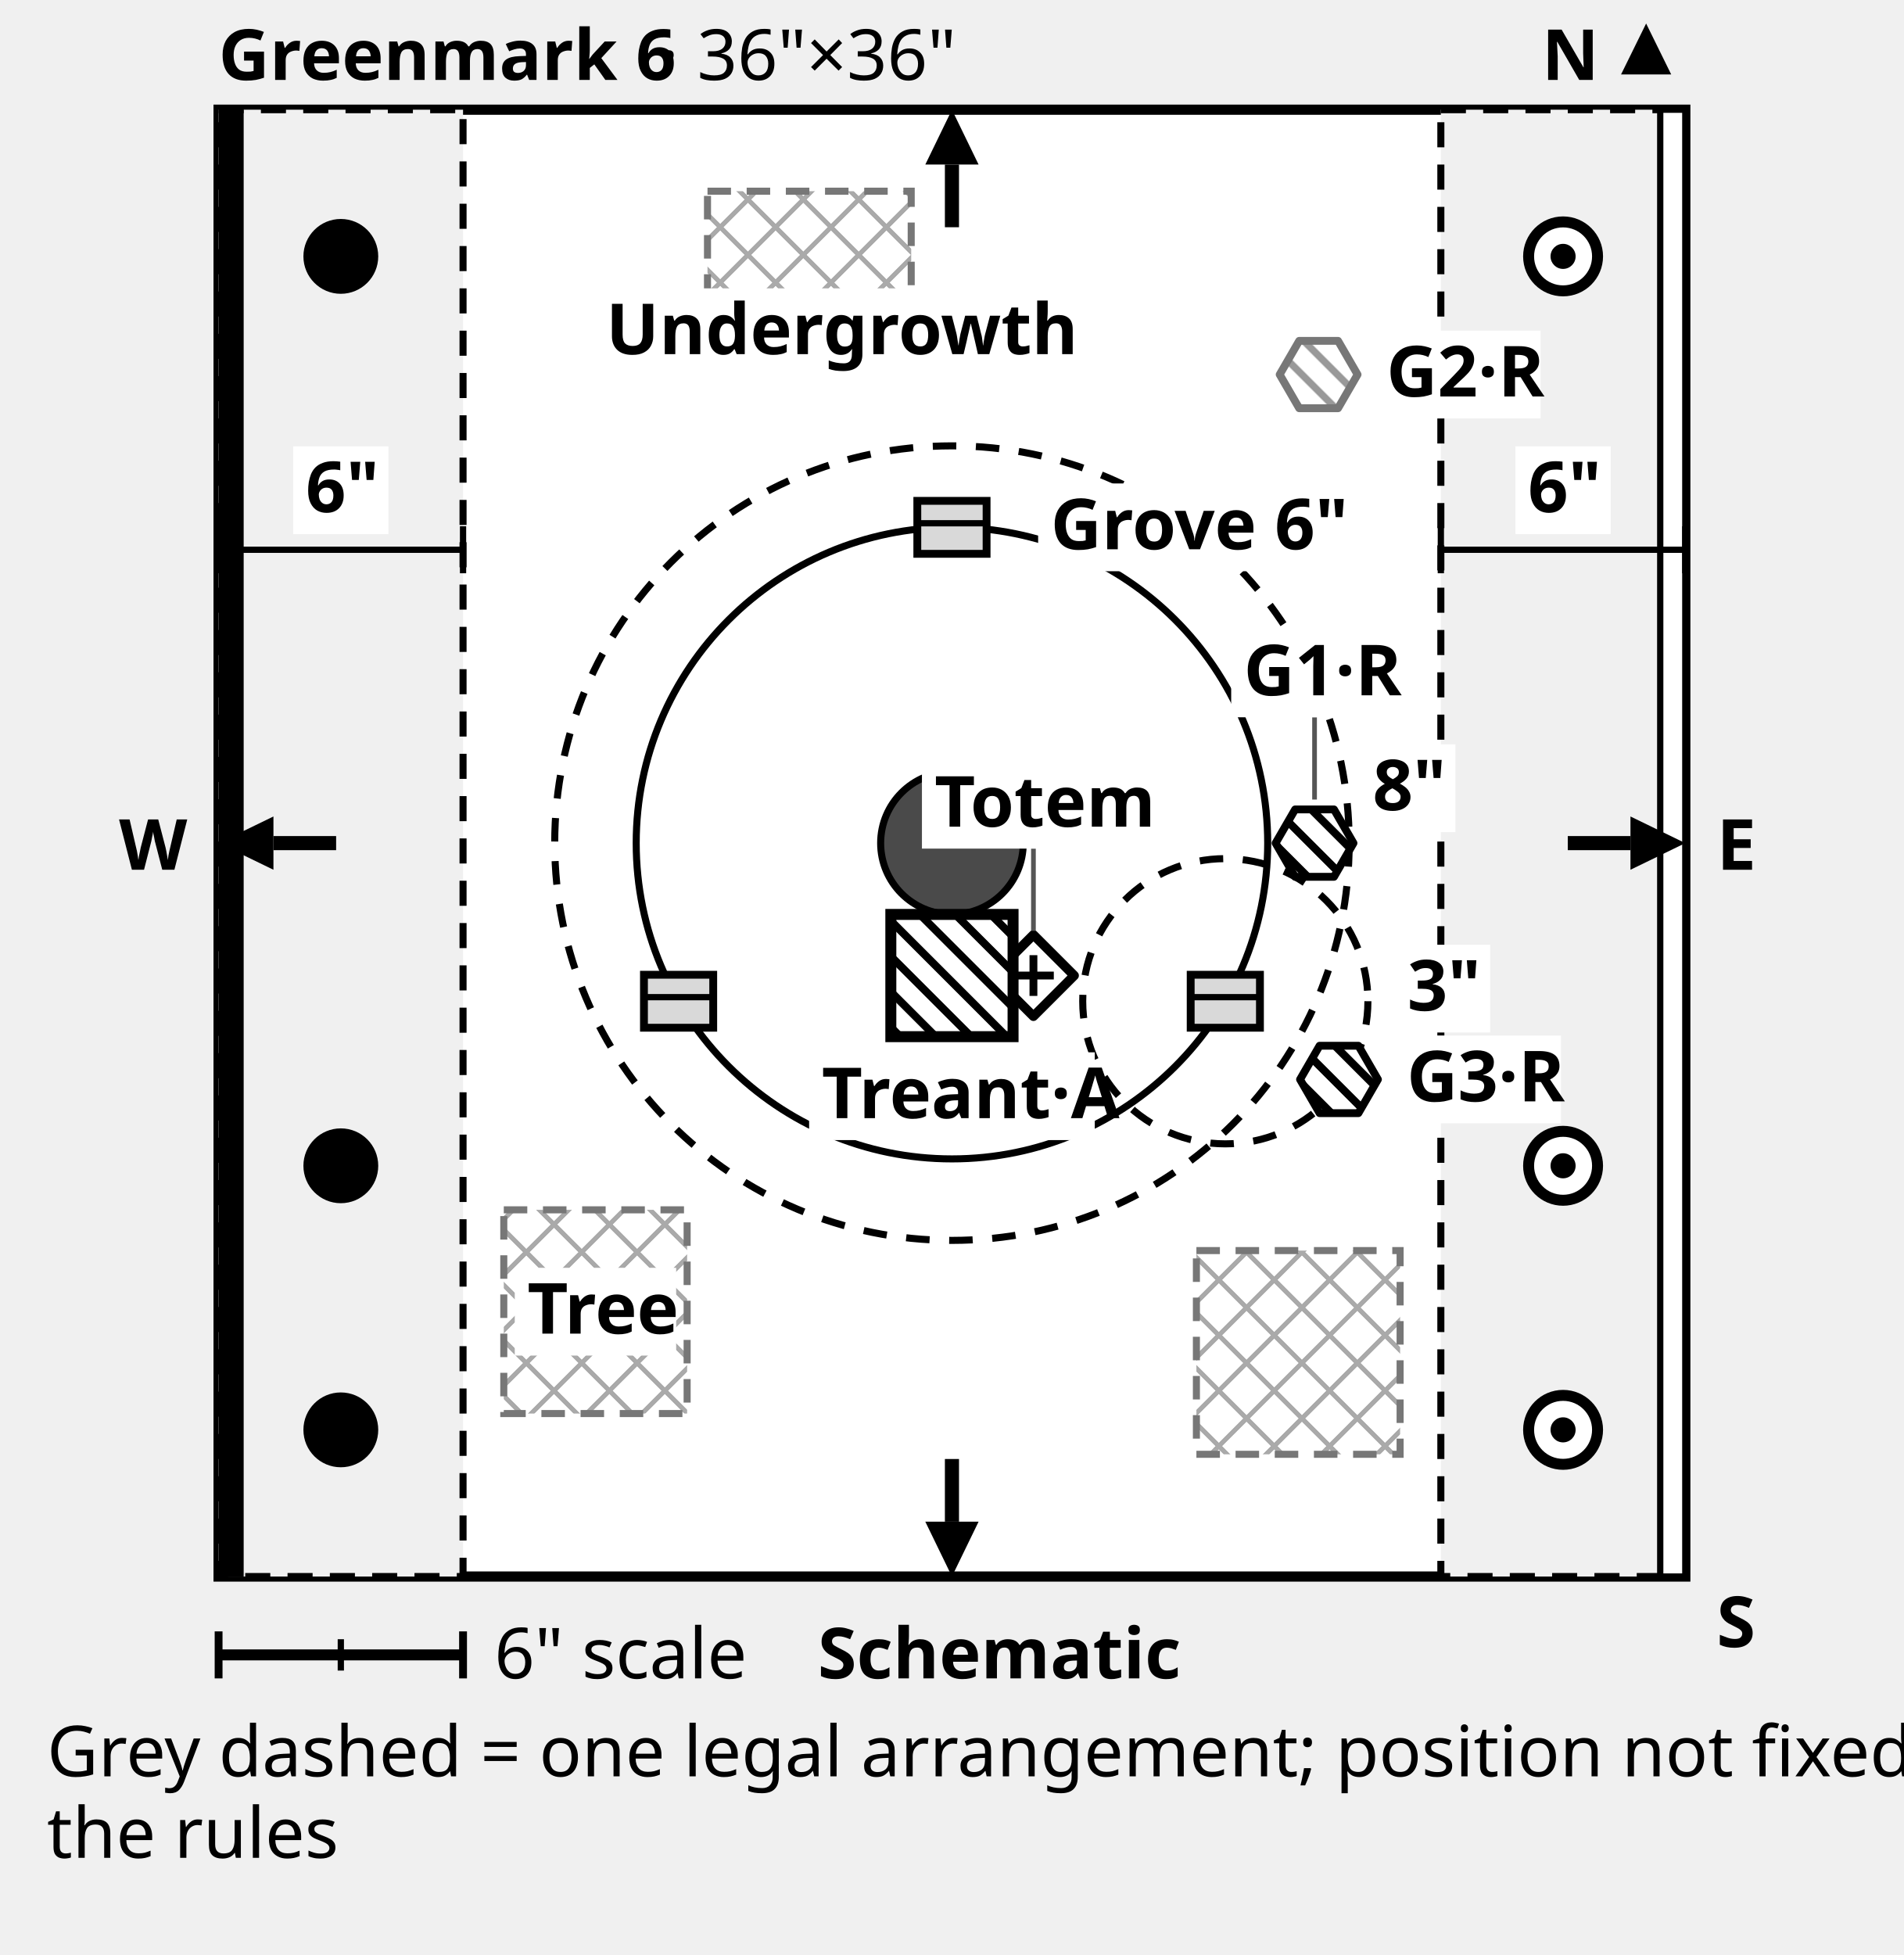
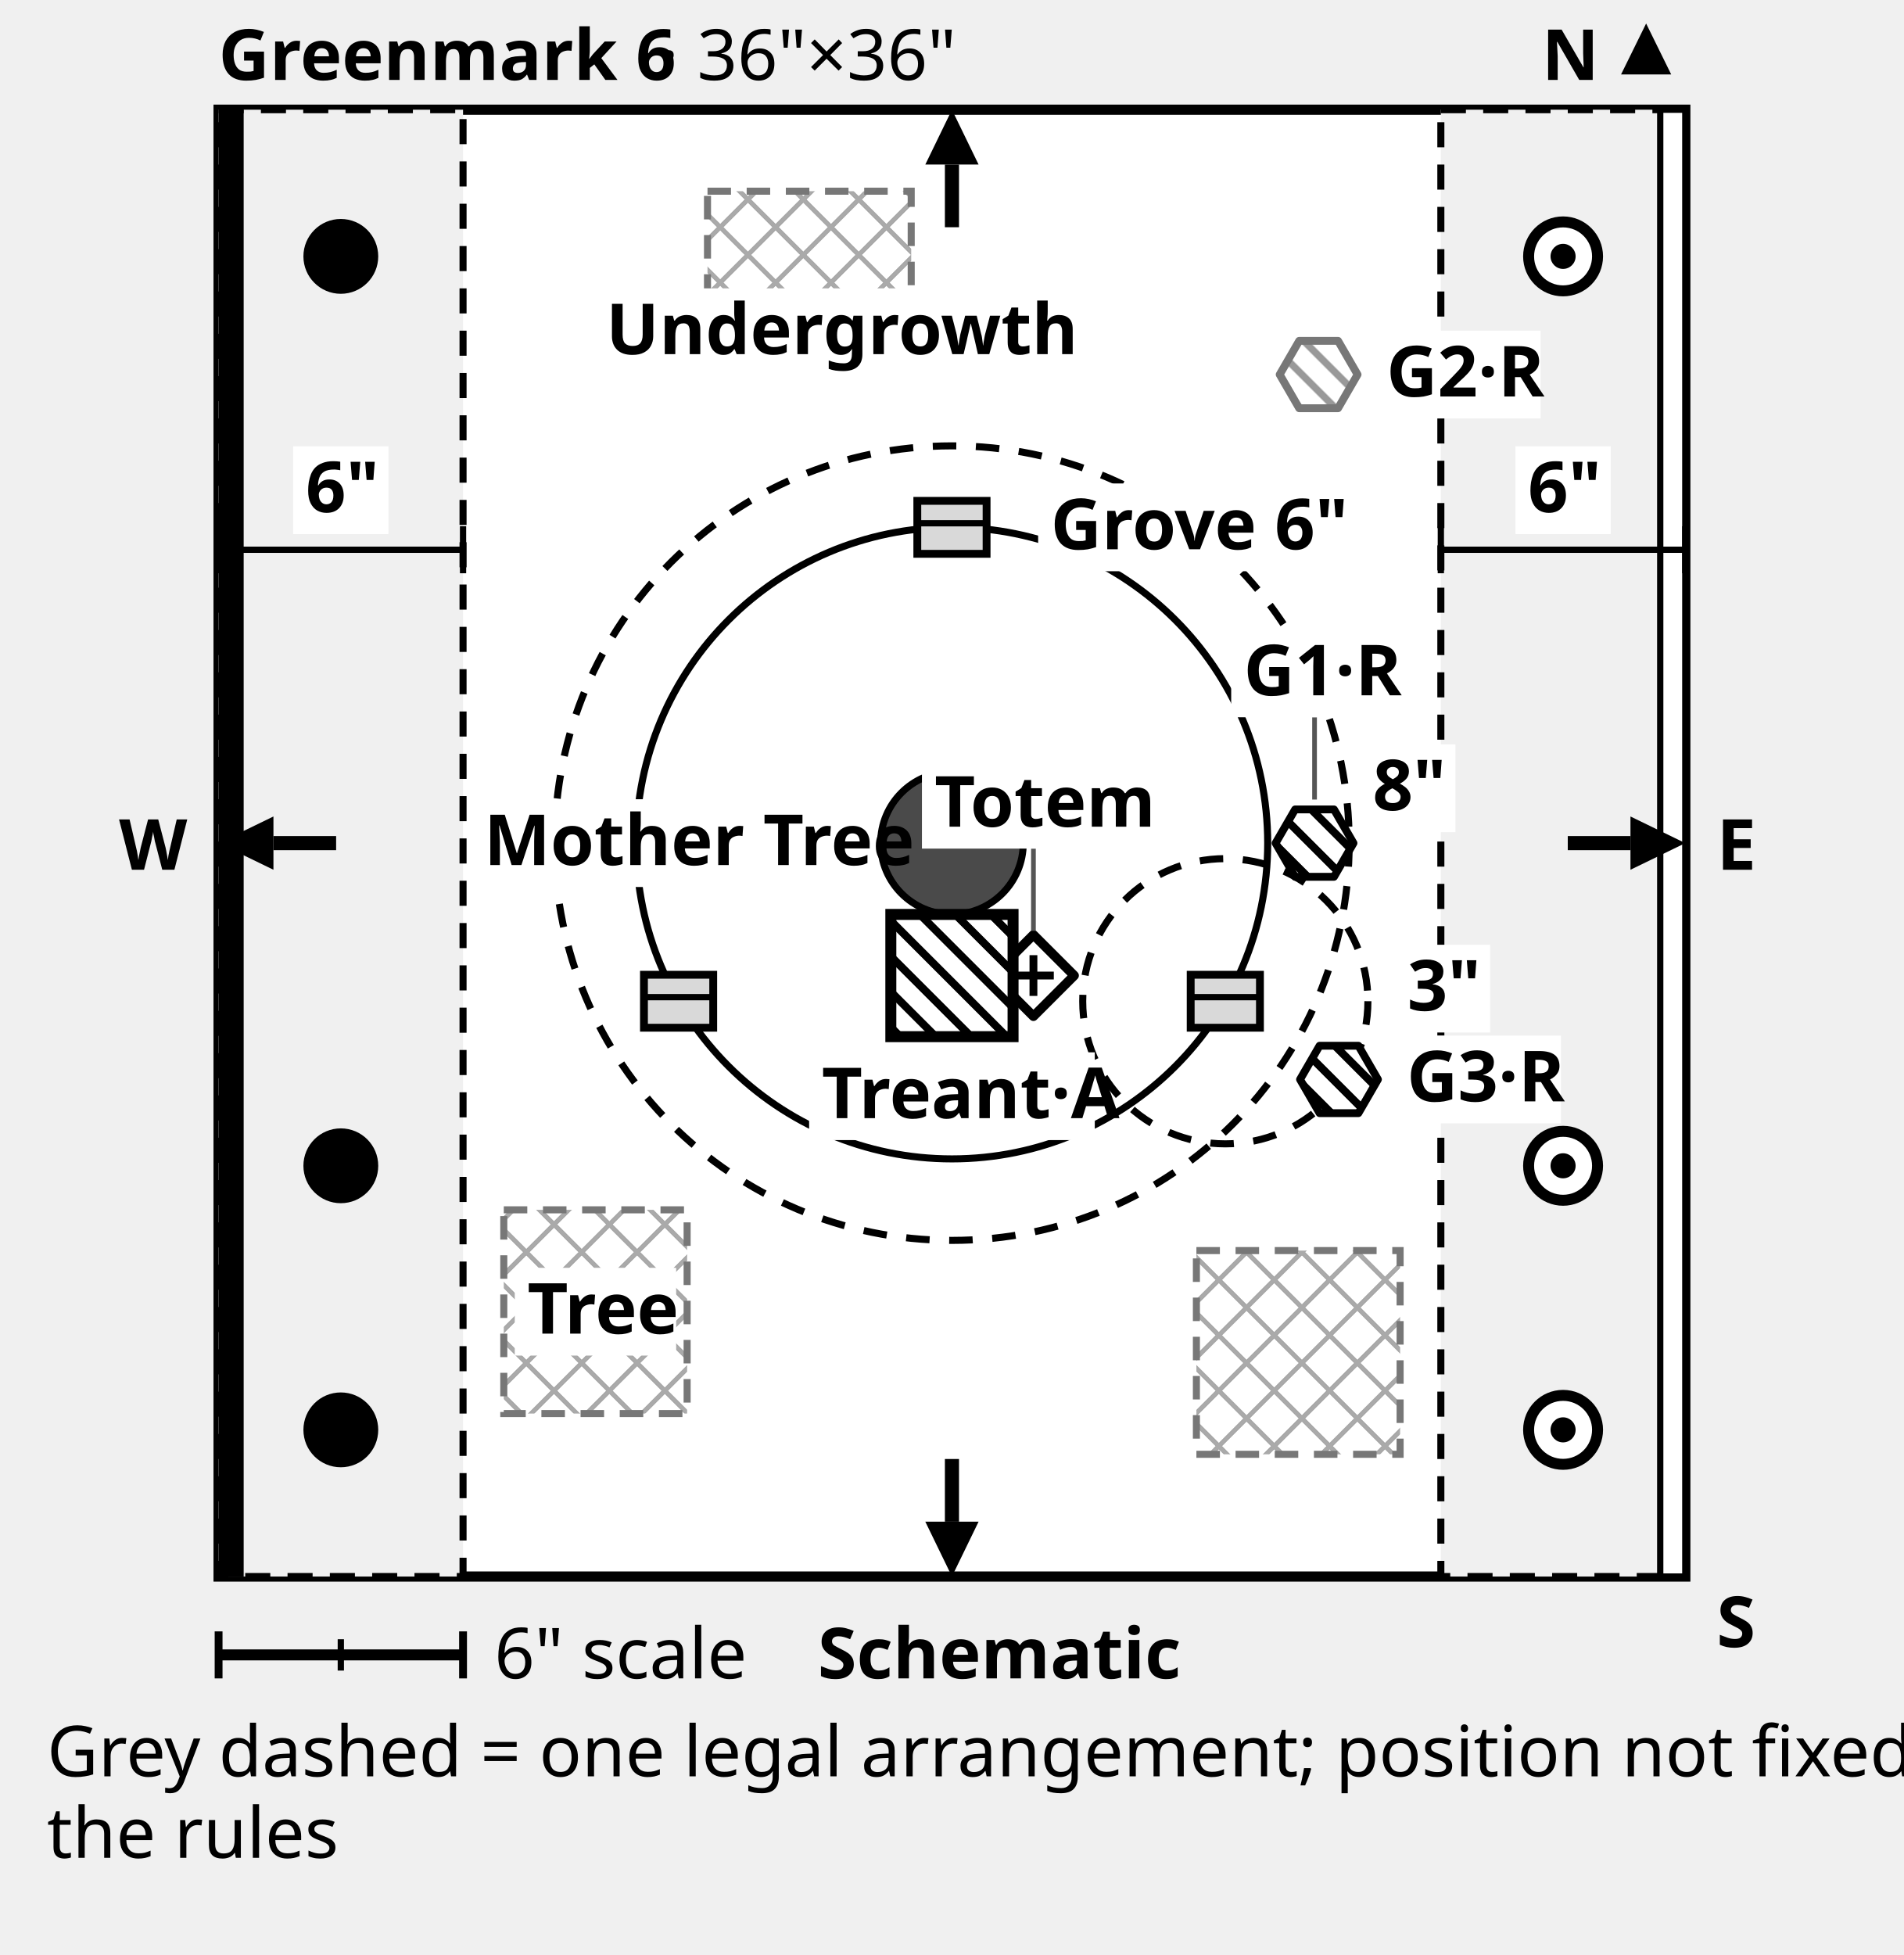
<svg xmlns="http://www.w3.org/2000/svg" width="243pt" height="249.5pt" viewBox="0 0 243 249.5">
  <defs>
    <pattern id="p-cover" width="5" height="5" patternUnits="userSpaceOnUse" patternTransform="rotate(45)">
      <rect width="5" height="5" fill="#fff" />
      <path d="M0 0.5H5M0.5 0V5" stroke="#444" stroke-width="0.7" fill="none" />
    </pattern>
    <pattern id="p-diff" width="4" height="4" patternUnits="userSpaceOnUse">
      <rect width="4" height="4" fill="#fff" />
      <circle cx="1" cy="1" r="0.75" fill="#222" />
      <circle cx="3" cy="3" r="0.75" fill="#222" />
    </pattern>
    <pattern id="p-imp" width="2.4" height="2.4" patternUnits="userSpaceOnUse" patternTransform="rotate(45)">
      <rect width="2.4" height="2.4" fill="#fff" />
      <path d="M0.4 0V2.4" stroke="#000" stroke-width="0.95" fill="none" />
    </pattern>
    <pattern id="p-mon" width="3.2" height="3.2" patternUnits="userSpaceOnUse" patternTransform="rotate(-45)">
      <rect width="3.2" height="3.2" fill="#fff" />
      <path d="M0.5 0V3.2" stroke="#000" stroke-width="1" fill="none" />
    </pattern>
    <pattern id="p-aoe" width="4" height="4" patternUnits="userSpaceOnUse" patternTransform="rotate(-45)">
      <rect width="4" height="4" fill="#fff" />
      <path d="M0.5 0V4" stroke="#777" stroke-width="1.4" fill="none" />
    </pattern>
  </defs>
  <defs>
    <pattern id="p-cover-l" width="5" height="5" patternUnits="userSpaceOnUse" patternTransform="rotate(45)">
      <rect width="5" height="5" fill="#fff" />
      <path d="M0 0.5H5M0.5 0V5" stroke="#aaa" stroke-width="0.6" fill="none" />
    </pattern>
    <pattern id="p-diff-l" width="4" height="4" patternUnits="userSpaceOnUse">
      <rect width="4" height="4" fill="#fff" />
      <circle cx="1" cy="1" r="0.7" fill="#999" />
      <circle cx="3" cy="3" r="0.7" fill="#999" />
    </pattern>
    <pattern id="p-imp-l" width="2.6" height="2.6" patternUnits="userSpaceOnUse" patternTransform="rotate(45)">
      <rect width="2.6" height="2.6" fill="#fff" />
      <path d="M0.4 0V2.6" stroke="#aaa" stroke-width="0.8" fill="none" />
    </pattern>
    <pattern id="p-mon-l" width="3.2" height="3.2" patternUnits="userSpaceOnUse" patternTransform="rotate(-45)">
      <rect width="3.2" height="3.2" fill="#fff" />
      <path d="M0.5 0V3.2" stroke="#999" stroke-width="0.9" fill="none" />
    </pattern>
    <pattern id="p-water" width="6" height="4" patternUnits="userSpaceOnUse">
      <rect width="6" height="4" fill="#fff" />
      <path d="M0 2.2Q1.5 0.4 3 2.2T6 2.2" stroke="#333" stroke-width="0.8" fill="none" />
    </pattern>
    <pattern id="p-water-l" width="6" height="4" patternUnits="userSpaceOnUse">
      <rect width="6" height="4" fill="#fff" />
      <path d="M0 2.2Q1.5 0.4 3 2.2T6 2.2" stroke="#aaa" stroke-width="0.8" fill="none" />
    </pattern>
    <pattern id="p-slip" width="6" height="6" patternUnits="userSpaceOnUse" patternTransform="rotate(-30)">
      <rect width="6" height="6" fill="#fff" />
      <path d="M0.5 1.5H3.5M3.5 4.5H5.5" stroke="#333" stroke-width="0.9" fill="none" />
    </pattern>
    <pattern id="p-slip-l" width="6" height="6" patternUnits="userSpaceOnUse" patternTransform="rotate(-30)">
      <rect width="6" height="6" fill="#fff" />
      <path d="M0.5 1.5H3.5M3.5 4.5H5.5" stroke="#aaa" stroke-width="0.9" fill="none" />
    </pattern>
    <clipPath id="bclip">
      <rect x="22.5" y="14" width="198" height="198" />
    </clipPath>
    <pattern id="p-dark" width="4" height="4" patternUnits="userSpaceOnUse">
      <rect width="4" height="4" fill="#d9d9d9" />
      <path d="M0 4L4 0" stroke="#fff" stroke-width="0.9" fill="none" />
    </pattern>
  </defs>
  <rect x="27.9" y="14" width="187.2" height="187.2" fill="#fff" stroke="#000" stroke-width="1.3" />
  <rect x="27.9" y="14" width="31.2" height="187.2" fill="#f0f0f0" stroke="#000" stroke-width="0.9" stroke-dasharray="3.2 2.2" />
  <rect x="27.9" y="14" width="3.2" height="187.2" fill="#000" />
  <line x1="27.9" y1="70.16" x2="59.1" y2="70.16" stroke="#000" stroke-width="0.8" stroke-linecap="butt" />
  <line x1="27.9" y1="67.16" x2="27.9" y2="73.16" stroke="#000" stroke-width="0.8" stroke-linecap="butt" />
  <line x1="59.1" y1="67.16" x2="59.1" y2="73.16" stroke="#000" stroke-width="0.8" stroke-linecap="butt" />
  <rect x="183.9" y="14" width="31.2" height="187.2" fill="#f0f0f0" stroke="#000" stroke-width="0.9" stroke-dasharray="3.2 2.2" />
  <rect x="211.9" y="14" width="3.2" height="187.2" fill="#fff" stroke="#000" stroke-width="0.8" />
  <line x1="183.9" y1="70.16" x2="215.1" y2="70.16" stroke="#000" stroke-width="0.8" stroke-linecap="butt" />
  <line x1="183.9" y1="67.16" x2="183.9" y2="73.16" stroke="#000" stroke-width="0.8" stroke-linecap="butt" />
  <line x1="215.1" y1="67.16" x2="215.1" y2="73.16" stroke="#000" stroke-width="0.8" stroke-linecap="butt" />
  <circle cx="121.5" cy="107.6" r="40.3" fill="none" stroke="#000" stroke-width="0.9" />
  <circle cx="121.5" cy="107.6" r="9.1" fill="#4a4a4a" stroke="#000" stroke-width="0.9" />
  <rect x="64.3" y="154.4" width="23.4" height="26" fill="url(#p-cover-l)" stroke="#777" stroke-width="0.9" stroke-dasharray="3 2" />
  <rect x="152.7" y="159.6" width="26" height="26" fill="url(#p-cover-l)" stroke="#777" stroke-width="0.9" stroke-dasharray="3 2" />
  <rect x="90.3" y="24.4" width="26" height="20.8" fill="url(#p-cover-l)" stroke="#777" stroke-width="0.9" stroke-dasharray="3 2" />
  <circle cx="121.5" cy="107.6" r="50.7" fill="none" stroke="#000" stroke-width="0.9" stroke-dasharray="3 2.5" />
  <circle cx="156.39" cy="127.78" r="18.2" fill="none" stroke="#000" stroke-width="0.9" stroke-dasharray="3 2.5" />
  <polygon points="131.9,119.3 137.1,124.5 131.9,129.7 126.7,124.5" fill="#fff" stroke="#000" stroke-width="1.2" stroke-linejoin="round" />
  <line x1="129.3" y1="124.5" x2="134.5" y2="124.5" stroke="#000" stroke-width="1" stroke-linecap="butt" />
  <line x1="131.9" y1="121.9" x2="131.9" y2="127.1" stroke="#000" stroke-width="1" stroke-linecap="butt" />
  <rect x="117.08" y="63.92" width="8.84" height="6.76" fill="#d9d9d9" stroke="#000" stroke-width="1" />
  <line x1="117.08" y1="66.78" x2="125.92" y2="66.78" stroke="#000" stroke-width="0.8" stroke-linecap="butt" />
  <rect x="151.97" y="124.4" width="8.84" height="6.76" fill="#d9d9d9" stroke="#000" stroke-width="1" />
  <line x1="151.97" y1="127.26" x2="160.81" y2="127.26" stroke="#000" stroke-width="0.8" stroke-linecap="butt" />
  <rect x="82.19" y="124.4" width="8.84" height="6.76" fill="#d9d9d9" stroke="#000" stroke-width="1" />
  <line x1="82.19" y1="127.26" x2="91.03" y2="127.26" stroke="#000" stroke-width="0.8" stroke-linecap="butt" />
  <rect x="113.7" y="116.7" width="15.6" height="15.6" fill="url(#p-mon)" stroke="#000" stroke-width="1.4" />
  <polygon points="172.75,107.6 170.26,111.9 165.3,111.9 162.81,107.6 165.3,103.3 170.26,103.3" fill="url(#p-mon)" stroke="#000" stroke-width="1" stroke-linejoin="round" />
  <polygon points="173.27,47.8 170.78,52.1 165.82,52.1 163.33,47.8 165.82,43.5 170.78,43.5" fill="url(#p-mon-l)" stroke="#777" stroke-width="1" stroke-linejoin="round" />
  <polygon points="175.87,137.76 173.38,142.06 168.42,142.06 165.93,137.76 168.42,133.46 173.38,133.46" fill="url(#p-mon)" stroke="#000" stroke-width="1" stroke-linejoin="round" />
  <line x1="121.5" y1="29" x2="121.5" y2="21" stroke="#000" stroke-width="1.8" stroke-linecap="butt" />
  <polygon points="121.5,14 124.9,21 118.1,21" fill="#000" />
  <line x1="200.1" y1="107.6" x2="208.1" y2="107.6" stroke="#000" stroke-width="1.8" stroke-linecap="butt" />
  <polygon points="215.1,107.6 208.1,111 208.1,104.2" fill="#000" />
  <line x1="121.5" y1="186.2" x2="121.5" y2="194.2" stroke="#000" stroke-width="1.8" stroke-linecap="butt" />
  <polygon points="121.5,201.2 118.1,194.2 124.9,194.2" fill="#000" />
  <line x1="42.9" y1="107.6" x2="34.9" y2="107.6" stroke="#000" stroke-width="1.8" stroke-linecap="butt" />
  <polygon points="27.9,107.6 34.9,104.2 34.9,111" fill="#000" />
  <circle cx="43.5" cy="32.72" r="4.4" fill="#000" stroke="#000" stroke-width="0.75" />
  <circle cx="43.5" cy="148.78" r="4.4" fill="#000" stroke="#000" stroke-width="0.75" />
  <circle cx="43.5" cy="182.48" r="4.4" fill="#000" stroke="#000" stroke-width="0.75" />
  <circle cx="199.5" cy="32.72" r="4.4" fill="#fff" stroke="#000" stroke-width="1.4" />
  <circle cx="199.5" cy="32.72" r="1.6" fill="#000" />
  <circle cx="199.5" cy="148.78" r="4.4" fill="#fff" stroke="#000" stroke-width="1.4" />
  <circle cx="199.5" cy="148.78" r="1.6" fill="#000" />
  <circle cx="199.5" cy="182.48" r="4.4" fill="#fff" stroke="#000" stroke-width="1.4" />
  <circle cx="199.5" cy="182.48" r="1.6" fill="#000" />
  <rect x="37.42" y="56.96" width="12.16" height="11.2" fill="#fff" />
  <text x="39.02" y="65.36" font-weight="600" font-family="'Source Sans 3'" font-size="9" fill="#000">6"</text>
  <rect x="193.42" y="56.96" width="12.16" height="11.2" fill="#fff" />
  <text x="195.02" y="65.36" font-weight="600" font-family="'Source Sans 3'" font-size="9" fill="#000">6"</text>
  <rect x="65.7" y="161.8" width="20.6" height="11.2" fill="#fff" />
  <text x="67.3" y="170.2" font-weight="600" font-family="'Source Sans 3'" font-size="9" fill="#000">Tree</text>
  <rect x="75.74" y="36.8" width="55.11" height="11.2" fill="#fff" />
  <text x="77.34" y="45.2" font-weight="600" font-family="'Source Sans 3'" font-size="9" fill="#000">Undergrowth</text>
  <rect x="132.5" y="61.7" width="36.92" height="11.2" fill="#fff" />
  <text x="134.1" y="70.1" font-weight="600" font-family="'Source Sans 3'" font-size="9" fill="#000">Grove 6"</text>
+   <rect x="60.17" y="102" width="50.23" height="11.2" fill="#fff" />
+   <text x="61.77" y="110.4" font-weight="600" font-family="'Source Sans 3'" font-size="9" fill="#000">Mother Tree</text>
  <rect x="173.6" y="95" width="12.16" height="11.2" fill="#fff" />
  <text x="175.2" y="103.4" font-weight="600" font-family="'Source Sans 3'" font-size="9" fill="#000">8"</text>
  <rect x="178.03" y="120.57" width="12.16" height="11.2" fill="#fff" />
  <text x="179.63" y="128.97" font-weight="600" font-family="'Source Sans 3'" font-size="9" fill="#000">3"</text>
  <line x1="131.9" y1="118.8" x2="131.9" y2="108.3" stroke="#555" stroke-width="0.6" stroke-linecap="butt" />
  <rect x="117.67" y="97.1" width="28.45" height="11.2" fill="#fff" />
  <text x="119.27" y="105.5" font-weight="600" font-family="'Source Sans 3'" font-size="9" fill="#000">Totem</text>
  <rect x="103.27" y="134.3" width="36.46" height="11.2" fill="#fff" />
  <text x="104.87" y="142.7" font-weight="600" font-family="'Source Sans 3'" font-size="9" fill="#000">Treant·A</text>
  <line x1="167.78" y1="102.04" x2="167.78" y2="91.54" stroke="#555" stroke-width="0.6" stroke-linecap="butt" />
  <rect x="157.14" y="80.34" width="21.27" height="11.2" fill="#fff" />
  <text x="158.74" y="88.74" font-weight="600" font-family="'Source Sans 3'" font-size="9" fill="#000">G1·R</text>
  <rect x="175.36" y="42.2" width="21.27" height="11.2" fill="#fff" />
  <text x="176.96" y="50.6" font-weight="600" font-family="'Source Sans 3'" font-size="9" fill="#000">G2·R</text>
  <rect x="177.96" y="132.16" width="21.27" height="11.2" fill="#fff" />
  <text x="179.56" y="140.56" font-weight="600" font-family="'Source Sans 3'" font-size="9" fill="#000">G3·R</text>
  <text x="27.9" y="10.2" font-weight="700" font-family="'Source Sans 3'" font-size="9" fill="#000">Greenmark 6</text>
  <text x="84.22" y="10.2" font-weight="400" font-family="'Source Sans 3'" font-size="9" fill="#000">·  36"×36"</text>
  <polygon points="210.1,3 206.9,9.5 213.3,9.5" fill="#000" />
  <text x="204.1" y="10.2" font-weight="700" font-family="'Source Sans 3'" font-size="9" fill="#000" text-anchor="end">N</text>
  <text x="23.9" y="111" font-weight="700" font-family="'Source Sans 3'" font-size="9" fill="#000" text-anchor="end">W</text>
  <text x="219.1" y="111" font-weight="700" font-family="'Source Sans 3'" font-size="9" fill="#000">E</text>
  <line x1="27.9" y1="211.2" x2="59.1" y2="211.2" stroke="#000" stroke-width="1.4" stroke-linecap="butt" />
  <line x1="27.9" y1="208.2" x2="27.9" y2="214.2" stroke="#000" stroke-width="1" stroke-linecap="butt" />
  <line x1="59.1" y1="208.2" x2="59.1" y2="214.2" stroke="#000" stroke-width="1" stroke-linecap="butt" />
  <line x1="43.5" y1="209.2" x2="43.5" y2="213.2" stroke="#000" stroke-width="0.8" stroke-linecap="butt" />
  <text x="63.1" y="214.2" font-weight="400" font-family="'Source Sans 3'" font-size="9" fill="#000">6" scale</text>
  <text x="104.38" y="214.2" font-weight="600" font-family="'Source Sans 3'" font-size="9" fill="#000">Schematic</text>
  <text x="215.1" y="214.2" font-family="'Source Sans 3'" font-size="9" fill="#000" />
  <text x="219.1" y="210.2" font-weight="700" font-family="'Source Sans 3'" font-size="9" fill="#000">S</text>
  <text x="6" y="226.7" font-weight="400" font-family="'Source Sans 3'" font-size="9" fill="#000">Grey dashed = one legal arrangement; position not fixed by</text>
  <text x="6" y="237.1" font-weight="400" font-family="'Source Sans 3'" font-size="9" fill="#000">the rules</text>
</svg>
